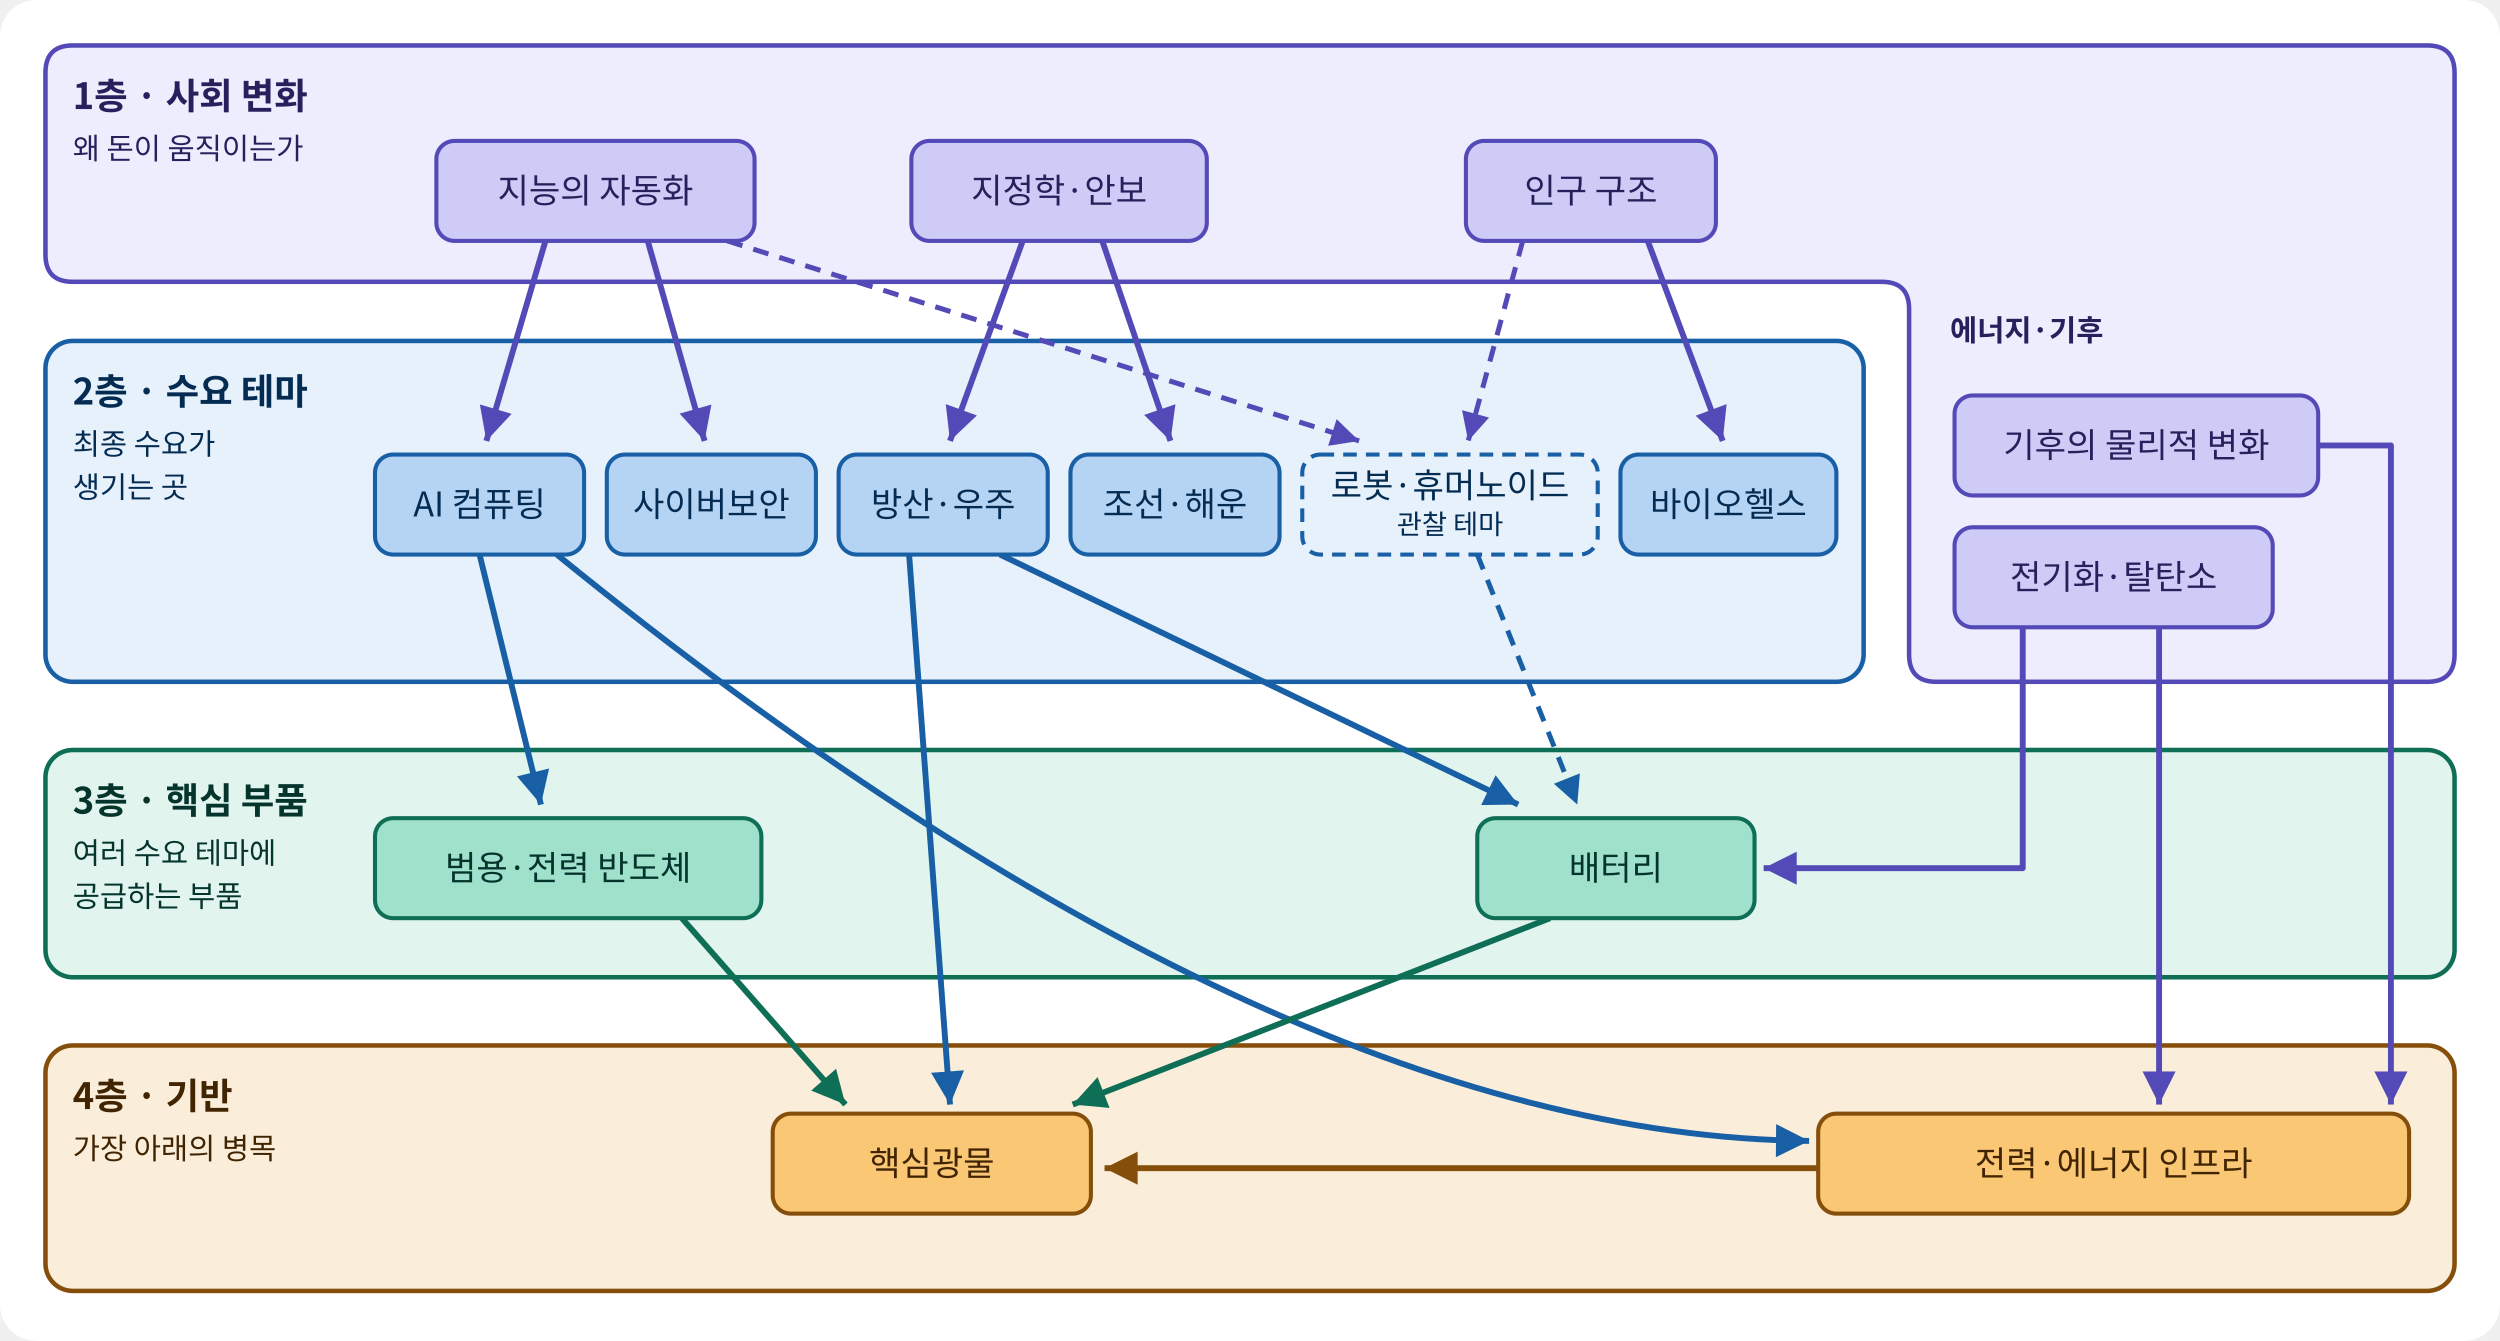
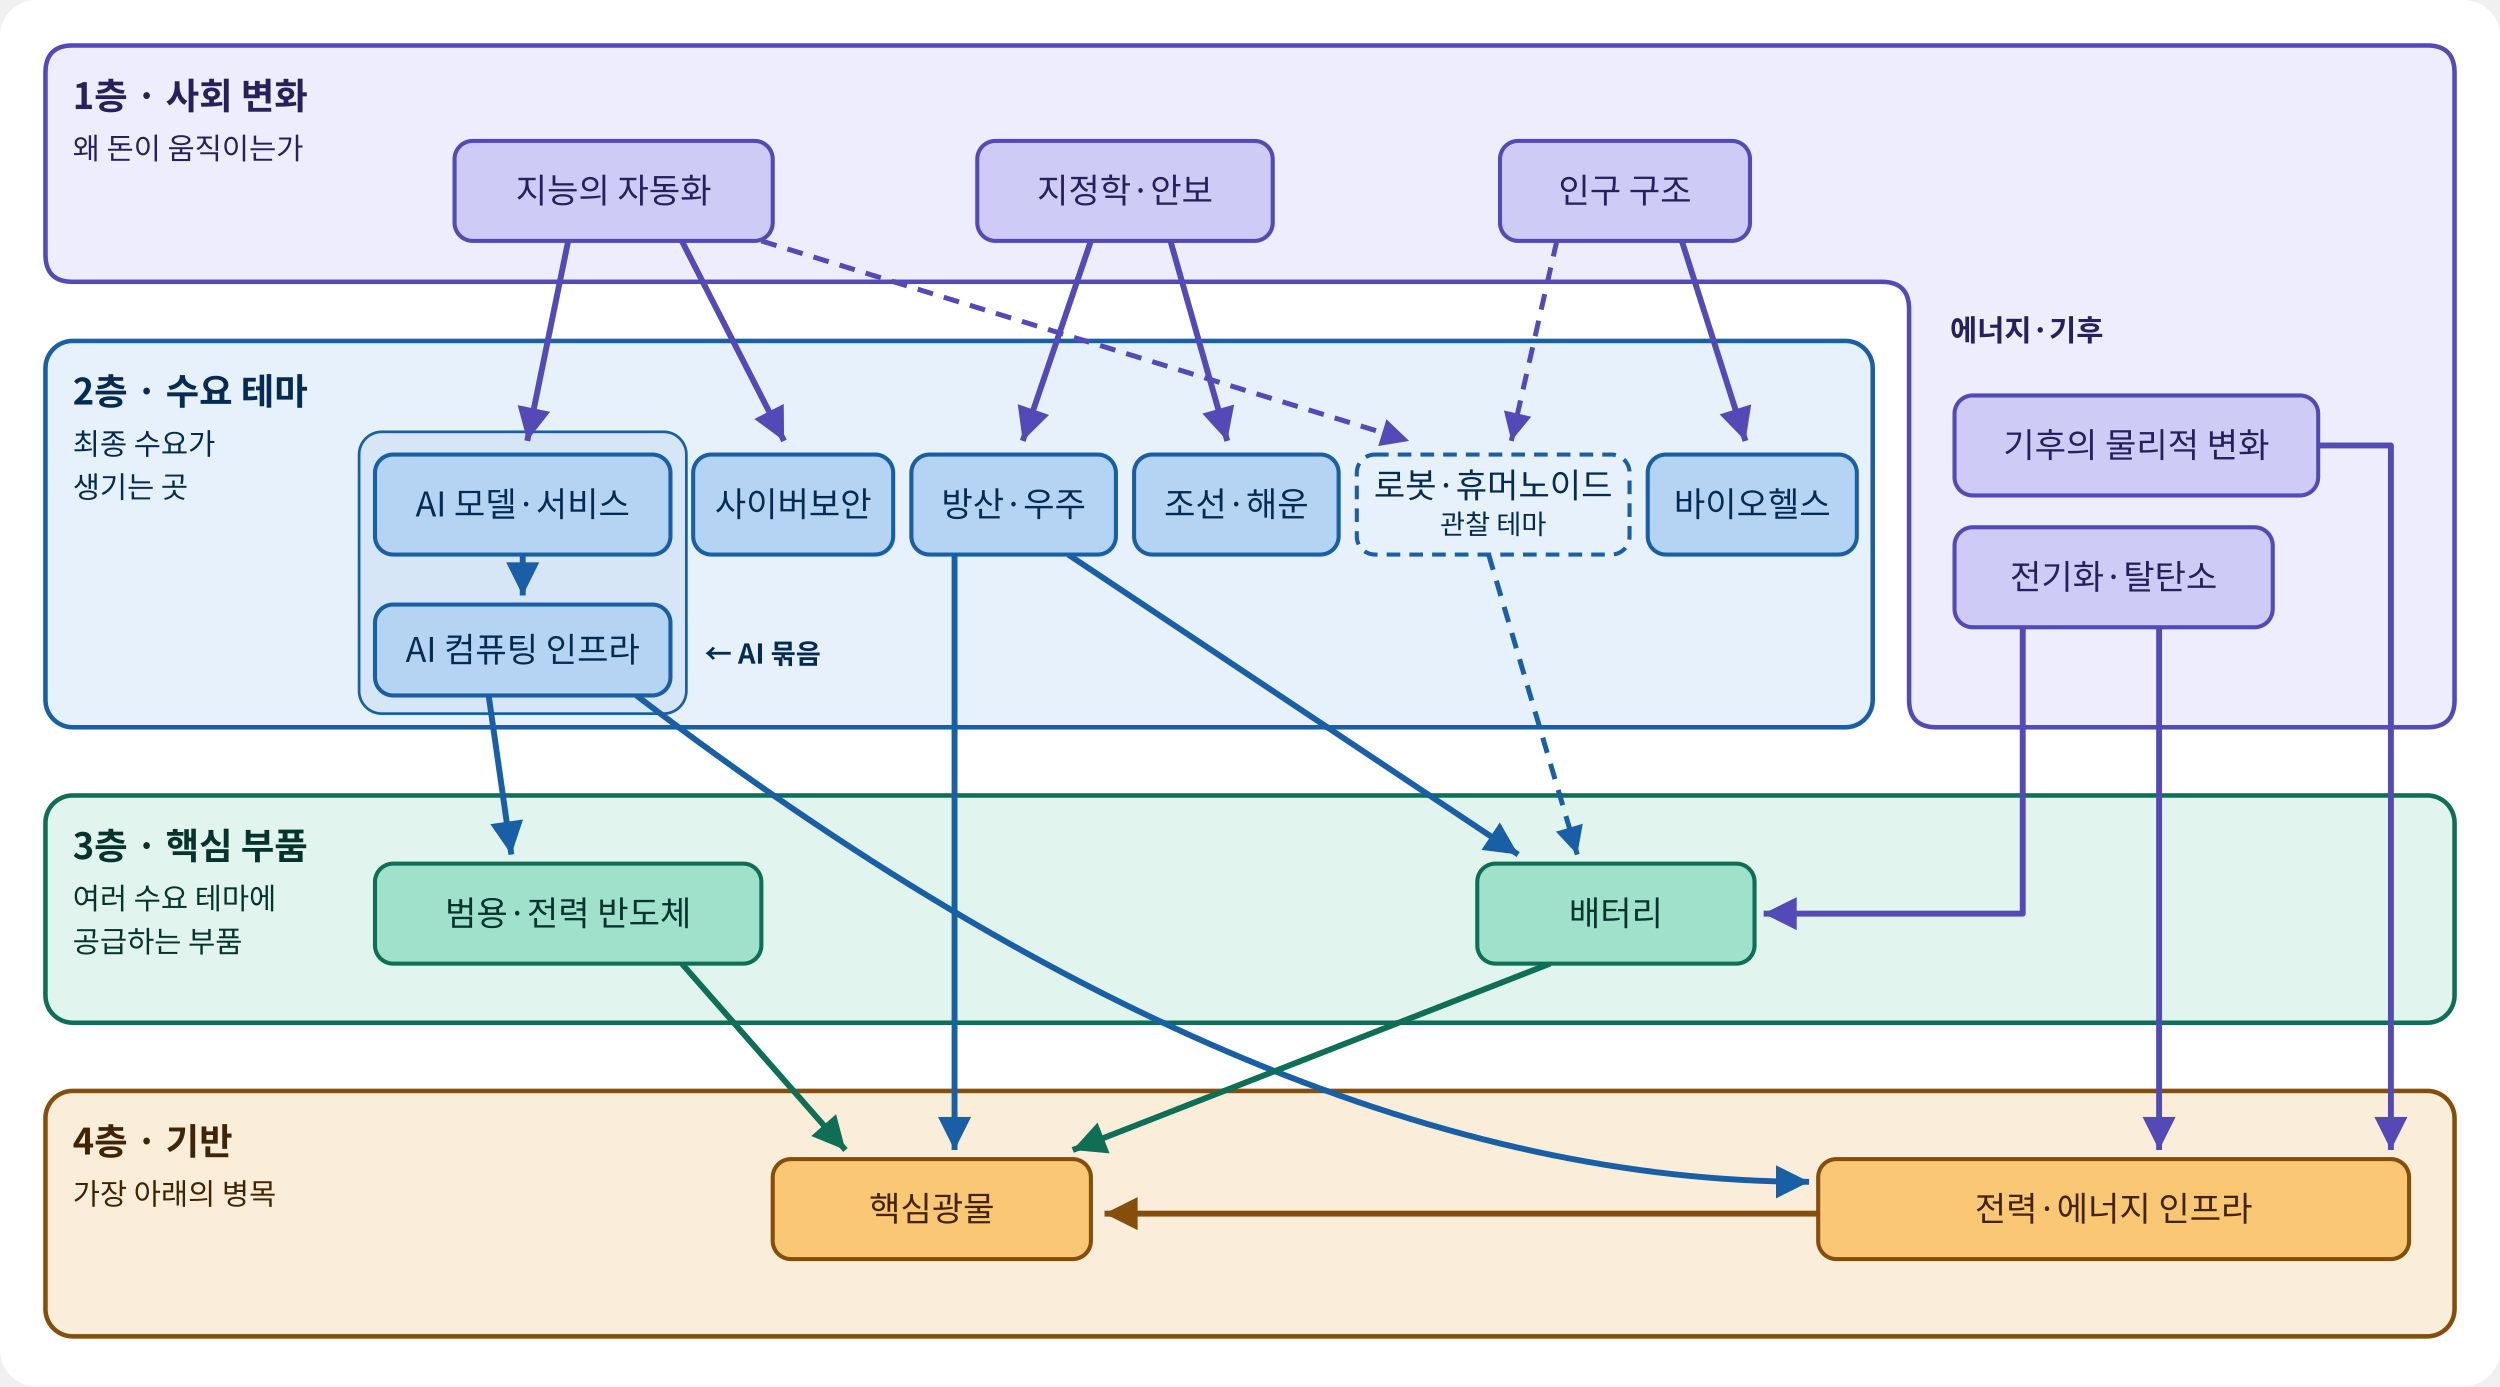
- <svg xmlns="http://www.w3.org/2000/svg" width="1100" height="590" viewBox="0 0 1100 590" font-family="'Noto Sans KR','Noto Sans CJK KR','Apple SD Gothic Neo','Malgun Gothic',sans-serif" role="img">
+ <svg xmlns="http://www.w3.org/2000/svg" width="1100" height="610" viewBox="0 0 1100 610" font-family="'Noto Sans KR','Noto Sans CJK KR','Apple SD Gothic Neo','Malgun Gothic',sans-serif" role="img">
  <defs>
    <marker id="mp" viewBox="0 0 10 10" refX="9" refY="5" markerWidth="7" markerHeight="7" orient="auto-start-reverse">
      <path d="M1 1L9 5L1 9z" fill="#534AB7" />
    </marker>
    <marker id="mb" viewBox="0 0 10 10" refX="9" refY="5" markerWidth="7" markerHeight="7" orient="auto-start-reverse">
      <path d="M1 1L9 5L1 9z" fill="#185FA5" />
    </marker>
    <marker id="mt" viewBox="0 0 10 10" refX="9" refY="5" markerWidth="7" markerHeight="7" orient="auto-start-reverse">
      <path d="M1 1L9 5L1 9z" fill="#0F6E56" />
    </marker>
    <marker id="ma" viewBox="0 0 10 10" refX="9" refY="5" markerWidth="7" markerHeight="7" orient="auto-start-reverse">
      <path d="M1 1L9 5L1 9z" fill="#854F0B" />
    </marker>
  </defs>
-   <rect x="0" y="0" width="1100" height="590" rx="16" fill="#FFFFFF" />
-   <path d="M32 20 H1068 Q1080 20 1080 32 V288 Q1080 300 1068 300 H852 Q840 300 840 288 V136 Q840 124 828 124 H32 Q20 124 20 112 V32 Q20 20 32 20 Z" fill="#EEEDFE" stroke="#534AB7" stroke-width="2" />
+   <rect x="0" y="0" width="1100" height="610" rx="16" fill="#FFFFFF" />
+   <path d="M32 20 H1068 Q1080 20 1080 32 V308 Q1080 320 1068 320 H852 Q840 320 840 308 V136 Q840 124 828 124 H32 Q20 124 20 112 V32 Q20 20 32 20 Z" fill="#EEEDFE" stroke="#534AB7" stroke-width="2" />
  <text x="32" y="48" font-size="16" font-weight="700" fill="#26215C">1층 · 사회 변화</text>
  <text x="32" y="70" font-size="13" font-weight="400" fill="#26215C">왜 돈이 움직이는가</text>
  <text x="858" y="150" font-size="13" font-weight="700" fill="#26215C">에너지·기후</text>
-   <rect x="20" y="150" width="800" height="150" rx="12" fill="#E6F1FB" stroke="#185FA5" stroke-width="2" />
+   <rect x="20" y="150" width="804" height="170" rx="12" fill="#E6F1FB" stroke="#185FA5" stroke-width="2" />
  <text x="32" y="178" font-size="16" font-weight="700" fill="#042C53">2층 · 수요 테마</text>
  <text x="32" y="200" font-size="13" font-weight="400" fill="#042C53">최종 수요가</text>
  <text x="32" y="219" font-size="13" font-weight="400" fill="#042C53">생기는 곳</text>
-   <rect x="20" y="330" width="1060" height="100" rx="12" fill="#E1F5EE" stroke="#0F6E56" stroke-width="2" />
-   <text x="32" y="358" font-size="16" font-weight="700" fill="#04342C">3층 · 핵심 부품</text>
-   <text x="32" y="380" font-size="13" font-weight="400" fill="#04342C">여러 수요 테마에</text>
-   <text x="32" y="399" font-size="13" font-weight="400" fill="#04342C">공급하는 부품</text>
-   <rect x="20" y="460" width="1060" height="108" rx="12" fill="#FAEEDA" stroke="#854F0B" stroke-width="2" />
-   <text x="32" y="488" font-size="16" font-weight="700" fill="#412402">4층 · 기반</text>
-   <text x="32" y="510" font-size="13" font-weight="400" fill="#412402">가장 아래의 병목</text>
-   <path d="M240 106 L214 194" fill="none" stroke="#534AB7" stroke-width="2.6" stroke-linejoin="round" marker-end="url(#mp)" />
-   <path d="M285 106 L310 194" fill="none" stroke="#534AB7" stroke-width="2.6" stroke-linejoin="round" marker-end="url(#mp)" />
-   <path d="M320 106 L598 194" fill="none" stroke="#534AB7" stroke-width="2.2" stroke-linejoin="round" stroke-dasharray="7 5" marker-end="url(#mp)" />
-   <path d="M450 106 L418 194" fill="none" stroke="#534AB7" stroke-width="2.6" stroke-linejoin="round" marker-end="url(#mp)" />
-   <path d="M485 106 L515 194" fill="none" stroke="#534AB7" stroke-width="2.6" stroke-linejoin="round" marker-end="url(#mp)" />
-   <path d="M670 106 L646 194" fill="none" stroke="#534AB7" stroke-width="2.2" stroke-linejoin="round" stroke-dasharray="7 5" marker-end="url(#mp)" />
-   <path d="M725 106 L758 194" fill="none" stroke="#534AB7" stroke-width="2.6" stroke-linejoin="round" marker-end="url(#mp)" />
-   <path d="M1020 196 L1052 196 L1052 486" fill="none" stroke="#534AB7" stroke-width="2.6" stroke-linejoin="round" marker-end="url(#mp)" />
-   <path d="M950 276 L950 486" fill="none" stroke="#534AB7" stroke-width="2.6" stroke-linejoin="round" marker-end="url(#mp)" />
-   <path d="M890 276 L890 382 L776 382" fill="none" stroke="#534AB7" stroke-width="2.6" stroke-linejoin="round" marker-end="url(#mp)" />
-   <path d="M211 244 L238 354" fill="none" stroke="#185FA5" stroke-width="2.6" stroke-linejoin="round" marker-end="url(#mb)" />
-   <path d="M245 244 Q560 500 796 502" fill="none" stroke="#185FA5" stroke-width="2.6" marker-end="url(#mb)" />
-   <path d="M440 244 L668 354" fill="none" stroke="#185FA5" stroke-width="2.6" stroke-linejoin="round" marker-end="url(#mb)" />
-   <path d="M650 244 L694 354" fill="none" stroke="#185FA5" stroke-width="2.2" stroke-linejoin="round" stroke-dasharray="7 5" marker-end="url(#mb)" />
-   <path d="M400 244 L418 486" fill="none" stroke="#185FA5" stroke-width="2.6" stroke-linejoin="round" marker-end="url(#mb)" />
-   <path d="M300 404 L372 486" fill="none" stroke="#0F6E56" stroke-width="2.6" stroke-linejoin="round" marker-end="url(#mt)" />
-   <path d="M682 404 L472 486" fill="none" stroke="#0F6E56" stroke-width="2.6" stroke-linejoin="round" marker-end="url(#mt)" />
-   <path d="M800 514 L486 514" fill="none" stroke="#854F0B" stroke-width="2.6" stroke-linejoin="round" marker-end="url(#ma)" />
-   <rect x="192" y="62" width="140" height="44" rx="8" fill="#CECBF6" stroke="#534AB7" stroke-width="1.8" />
-   <text x="262.0" y="84.0" dy="0.35em" text-anchor="middle" font-size="15" font-weight="500" fill="#26215C">지능의 자동화</text>
-   <rect x="401" y="62" width="130" height="44" rx="8" fill="#CECBF6" stroke="#534AB7" stroke-width="1.8" />
-   <text x="466.0" y="84.0" dy="0.35em" text-anchor="middle" font-size="15" font-weight="500" fill="#26215C">지정학·안보</text>
-   <rect x="645" y="62" width="110" height="44" rx="8" fill="#CECBF6" stroke="#534AB7" stroke-width="1.8" />
-   <text x="700.0" y="84.0" dy="0.35em" text-anchor="middle" font-size="15" font-weight="500" fill="#26215C">인구 구조</text>
+   <rect x="20" y="350" width="1060" height="100" rx="12" fill="#E1F5EE" stroke="#0F6E56" stroke-width="2" />
+   <text x="32" y="378" font-size="16" font-weight="700" fill="#04342C">3층 · 핵심 부품</text>
+   <text x="32" y="400" font-size="13" font-weight="400" fill="#04342C">여러 수요 테마에</text>
+   <text x="32" y="419" font-size="13" font-weight="400" fill="#04342C">공급하는 부품</text>
+   <rect x="20" y="480" width="1060" height="108" rx="12" fill="#FAEEDA" stroke="#854F0B" stroke-width="2" />
+   <text x="32" y="508" font-size="16" font-weight="700" fill="#412402">4층 · 기반</text>
+   <text x="32" y="530" font-size="13" font-weight="400" fill="#412402">가장 아래의 병목</text>
+   <rect x="158" y="190" width="144" height="124" rx="10" fill="#D6E6F7" stroke="#185FA5" stroke-width="1.2" />
+   <text x="310" y="292" font-size="12" font-weight="700" fill="#042C53">← AI 묶음</text>
+   <path d="M250 106 L232 194" fill="none" stroke="#534AB7" stroke-width="2.6" stroke-linejoin="round" marker-end="url(#mp)" />
+   <path d="M300 106 L345 194" fill="none" stroke="#534AB7" stroke-width="2.6" stroke-linejoin="round" marker-end="url(#mp)" />
+   <path d="M335 106 L620 194" fill="none" stroke="#534AB7" stroke-width="2.2" stroke-linejoin="round" stroke-dasharray="7 5" marker-end="url(#mp)" />
+   <path d="M480 106 L450 194" fill="none" stroke="#534AB7" stroke-width="2.6" stroke-linejoin="round" marker-end="url(#mp)" />
+   <path d="M515 106 L540 194" fill="none" stroke="#534AB7" stroke-width="2.6" stroke-linejoin="round" marker-end="url(#mp)" />
+   <path d="M685 106 L665 194" fill="none" stroke="#534AB7" stroke-width="2.2" stroke-linejoin="round" stroke-dasharray="7 5" marker-end="url(#mp)" />
+   <path d="M740 106 L768 194" fill="none" stroke="#534AB7" stroke-width="2.6" stroke-linejoin="round" marker-end="url(#mp)" />
+   <path d="M1020 196 L1052 196 L1052 506" fill="none" stroke="#534AB7" stroke-width="2.6" stroke-linejoin="round" marker-end="url(#mp)" />
+   <path d="M950 276 L950 506" fill="none" stroke="#534AB7" stroke-width="2.6" stroke-linejoin="round" marker-end="url(#mp)" />
+   <path d="M890 276 L890 402 L776 402" fill="none" stroke="#534AB7" stroke-width="2.6" stroke-linejoin="round" marker-end="url(#mp)" />
+   <path d="M230 244 L230 262" fill="none" stroke="#185FA5" stroke-width="2.6" stroke-linejoin="round" marker-end="url(#mb)" />
+   <path d="M215 306 L225 376" fill="none" stroke="#185FA5" stroke-width="2.6" stroke-linejoin="round" marker-end="url(#mb)" />
+   <path d="M280 306 Q560 520 796 520" fill="none" stroke="#185FA5" stroke-width="2.6" marker-end="url(#mb)" />
+   <path d="M470 244 L668 376" fill="none" stroke="#185FA5" stroke-width="2.6" stroke-linejoin="round" marker-end="url(#mb)" />
+   <path d="M655 244 L694 376" fill="none" stroke="#185FA5" stroke-width="2.2" stroke-linejoin="round" stroke-dasharray="7 5" marker-end="url(#mb)" />
+   <path d="M420 244 L420 506" fill="none" stroke="#185FA5" stroke-width="2.6" stroke-linejoin="round" marker-end="url(#mb)" />
+   <path d="M300 424 L372 506" fill="none" stroke="#0F6E56" stroke-width="2.6" stroke-linejoin="round" marker-end="url(#mt)" />
+   <path d="M682 424 L472 506" fill="none" stroke="#0F6E56" stroke-width="2.6" stroke-linejoin="round" marker-end="url(#mt)" />
+   <path d="M800 534 L486 534" fill="none" stroke="#854F0B" stroke-width="2.6" stroke-linejoin="round" marker-end="url(#ma)" />
+   <rect x="200" y="62" width="140" height="44" rx="8" fill="#CECBF6" stroke="#534AB7" stroke-width="1.8" />
+   <text x="270.0" y="84.0" dy="0.35em" text-anchor="middle" font-size="15" font-weight="500" fill="#26215C">지능의 자동화</text>
+   <rect x="430" y="62" width="130" height="44" rx="8" fill="#CECBF6" stroke="#534AB7" stroke-width="1.8" />
+   <text x="495.0" y="84.0" dy="0.35em" text-anchor="middle" font-size="15" font-weight="500" fill="#26215C">지정학·안보</text>
+   <rect x="660" y="62" width="110" height="44" rx="8" fill="#CECBF6" stroke="#534AB7" stroke-width="1.8" />
+   <text x="715.0" y="84.0" dy="0.35em" text-anchor="middle" font-size="15" font-weight="500" fill="#26215C">인구 구조</text>
  <rect x="860" y="174" width="160" height="44" rx="8" fill="#CECBF6" stroke="#534AB7" stroke-width="1.8" />
  <text x="940.0" y="196.0" dy="0.35em" text-anchor="middle" font-size="15" font-weight="500" fill="#26215C">기후의 물리적 변화</text>
  <rect x="860" y="232" width="140" height="44" rx="8" fill="#CECBF6" stroke="#534AB7" stroke-width="1.8" />
  <text x="930.0" y="254.0" dy="0.35em" text-anchor="middle" font-size="15" font-weight="500" fill="#26215C">전기화·탈탄소</text>
-   <rect x="165" y="200" width="92" height="44" rx="8" fill="#B5D4F4" stroke="#185FA5" stroke-width="1.8" />
-   <text x="211.0" y="222.0" dy="0.35em" text-anchor="middle" font-size="15" font-weight="500" fill="#042C53">AI 컴퓨팅</text>
-   <rect x="267" y="200" width="92" height="44" rx="8" fill="#B5D4F4" stroke="#185FA5" stroke-width="1.8" />
-   <text x="313.0" y="222.0" dy="0.35em" text-anchor="middle" font-size="15" font-weight="500" fill="#042C53">사이버보안</text>
-   <rect x="369" y="200" width="92" height="44" rx="8" fill="#B5D4F4" stroke="#185FA5" stroke-width="1.8" />
-   <text x="415.0" y="222.0" dy="0.35em" text-anchor="middle" font-size="15" font-weight="500" fill="#042C53">방산·우주</text>
-   <rect x="471" y="200" width="92" height="44" rx="8" fill="#B5D4F4" stroke="#185FA5" stroke-width="1.8" />
-   <text x="517.0" y="222.0" dy="0.35em" text-anchor="middle" font-size="15" font-weight="500" fill="#042C53">조선·해운</text>
-   <rect x="573" y="200" width="130" height="44" rx="8" fill="#E6F1FB" stroke="#185FA5" stroke-width="1.8" stroke-dasharray="6 4" />
-   <text x="638.0" y="219.0" text-anchor="middle" font-size="15" font-weight="500" fill="#042C53">로봇·휴머노이드</text>
-   <text x="638.0" y="235.0" text-anchor="middle" font-size="12" fill="#042C53">관찰 테마</text>
-   <rect x="713" y="200" width="95" height="44" rx="8" fill="#B5D4F4" stroke="#185FA5" stroke-width="1.8" />
-   <text x="760.5" y="222.0" dy="0.35em" text-anchor="middle" font-size="15" font-weight="500" fill="#042C53">바이오헬스</text>
-   <rect x="165" y="360" width="170" height="44" rx="8" fill="#9FE1CB" stroke="#0F6E56" stroke-width="1.8" />
-   <text x="250.0" y="382.0" dy="0.35em" text-anchor="middle" font-size="15" font-weight="500" fill="#04342C">범용·전력 반도체</text>
-   <rect x="650" y="360" width="122" height="44" rx="8" fill="#9FE1CB" stroke="#0F6E56" stroke-width="1.8" />
-   <text x="711.0" y="382.0" dy="0.35em" text-anchor="middle" font-size="15" font-weight="500" fill="#04342C">배터리</text>
-   <rect x="340" y="490" width="140" height="44" rx="8" fill="#FAC775" stroke="#854F0B" stroke-width="1.8" />
-   <text x="410.0" y="512.0" dy="0.35em" text-anchor="middle" font-size="15" font-weight="500" fill="#412402">핵심광물</text>
-   <rect x="800" y="490" width="260" height="44" rx="8" fill="#FAC775" stroke="#854F0B" stroke-width="1.8" />
-   <text x="930.0" y="512.0" dy="0.35em" text-anchor="middle" font-size="15" font-weight="500" fill="#412402">전력·에너지 인프라</text>
+   <rect x="165" y="200" width="130" height="44" rx="8" fill="#B5D4F4" stroke="#185FA5" stroke-width="1.8" />
+   <text x="230.0" y="222.0" dy="0.35em" text-anchor="middle" font-size="15" font-weight="500" fill="#042C53">AI 모델·서비스</text>
+   <rect x="165" y="266" width="130" height="40" rx="8" fill="#B5D4F4" stroke="#185FA5" stroke-width="1.8" />
+   <text x="230.0" y="286.0" dy="0.35em" text-anchor="middle" font-size="15" font-weight="500" fill="#042C53">AI 컴퓨팅 인프라</text>
+   <rect x="305" y="200" width="88" height="44" rx="8" fill="#B5D4F4" stroke="#185FA5" stroke-width="1.8" />
+   <text x="349.0" y="222.0" dy="0.35em" text-anchor="middle" font-size="15" font-weight="500" fill="#042C53">사이버보안</text>
+   <rect x="401" y="200" width="90" height="44" rx="8" fill="#B5D4F4" stroke="#185FA5" stroke-width="1.8" />
+   <text x="446.0" y="222.0" dy="0.35em" text-anchor="middle" font-size="15" font-weight="500" fill="#042C53">방산·우주</text>
+   <rect x="499" y="200" width="90" height="44" rx="8" fill="#B5D4F4" stroke="#185FA5" stroke-width="1.8" />
+   <text x="544.0" y="222.0" dy="0.35em" text-anchor="middle" font-size="15" font-weight="500" fill="#042C53">조선·해운</text>
+   <rect x="597" y="200" width="120" height="44" rx="8" fill="#E6F1FB" stroke="#185FA5" stroke-width="1.8" stroke-dasharray="6 4" />
+   <text x="657.0" y="219.0" text-anchor="middle" font-size="15" font-weight="500" fill="#042C53">로봇·휴머노이드</text>
+   <text x="657.0" y="235.0" text-anchor="middle" font-size="12" fill="#042C53">관찰 테마</text>
+   <rect x="725" y="200" width="92" height="44" rx="8" fill="#B5D4F4" stroke="#185FA5" stroke-width="1.8" />
+   <text x="771.0" y="222.0" dy="0.35em" text-anchor="middle" font-size="15" font-weight="500" fill="#042C53">바이오헬스</text>
+   <rect x="165" y="380" width="170" height="44" rx="8" fill="#9FE1CB" stroke="#0F6E56" stroke-width="1.8" />
+   <text x="250.0" y="402.0" dy="0.35em" text-anchor="middle" font-size="15" font-weight="500" fill="#04342C">범용·전력 반도체</text>
+   <rect x="650" y="380" width="122" height="44" rx="8" fill="#9FE1CB" stroke="#0F6E56" stroke-width="1.8" />
+   <text x="711.0" y="402.0" dy="0.35em" text-anchor="middle" font-size="15" font-weight="500" fill="#04342C">배터리</text>
+   <rect x="340" y="510" width="140" height="44" rx="8" fill="#FAC775" stroke="#854F0B" stroke-width="1.8" />
+   <text x="410.0" y="532.0" dy="0.35em" text-anchor="middle" font-size="15" font-weight="500" fill="#412402">핵심광물</text>
+   <rect x="800" y="510" width="260" height="44" rx="8" fill="#FAC775" stroke="#854F0B" stroke-width="1.8" />
+   <text x="930.0" y="532.0" dy="0.35em" text-anchor="middle" font-size="15" font-weight="500" fill="#412402">전력·에너지 인프라</text>
</svg>
